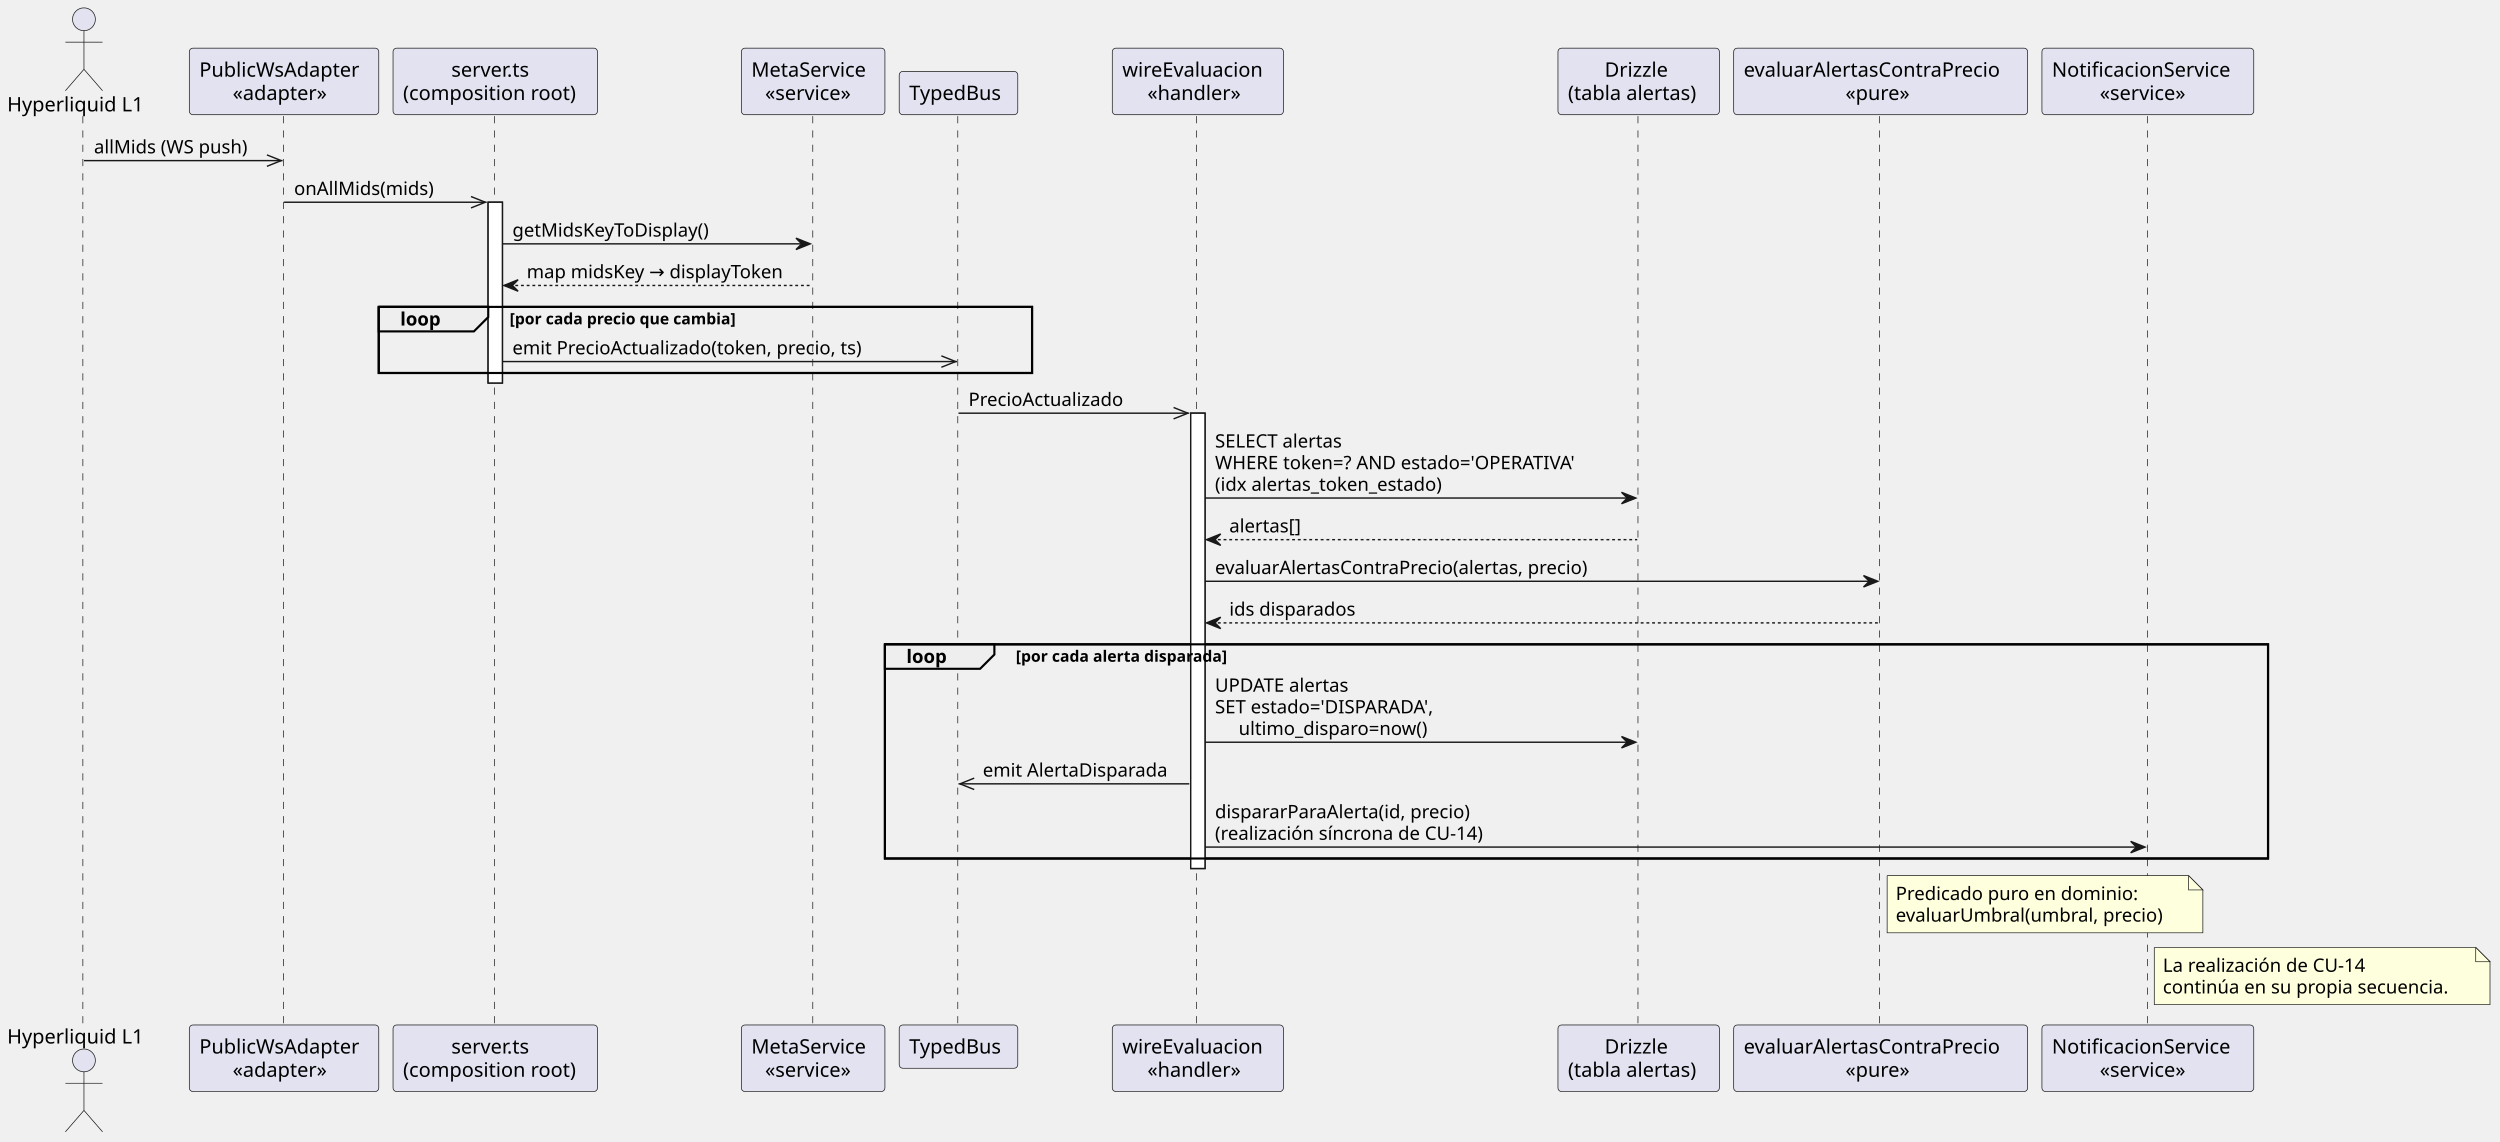
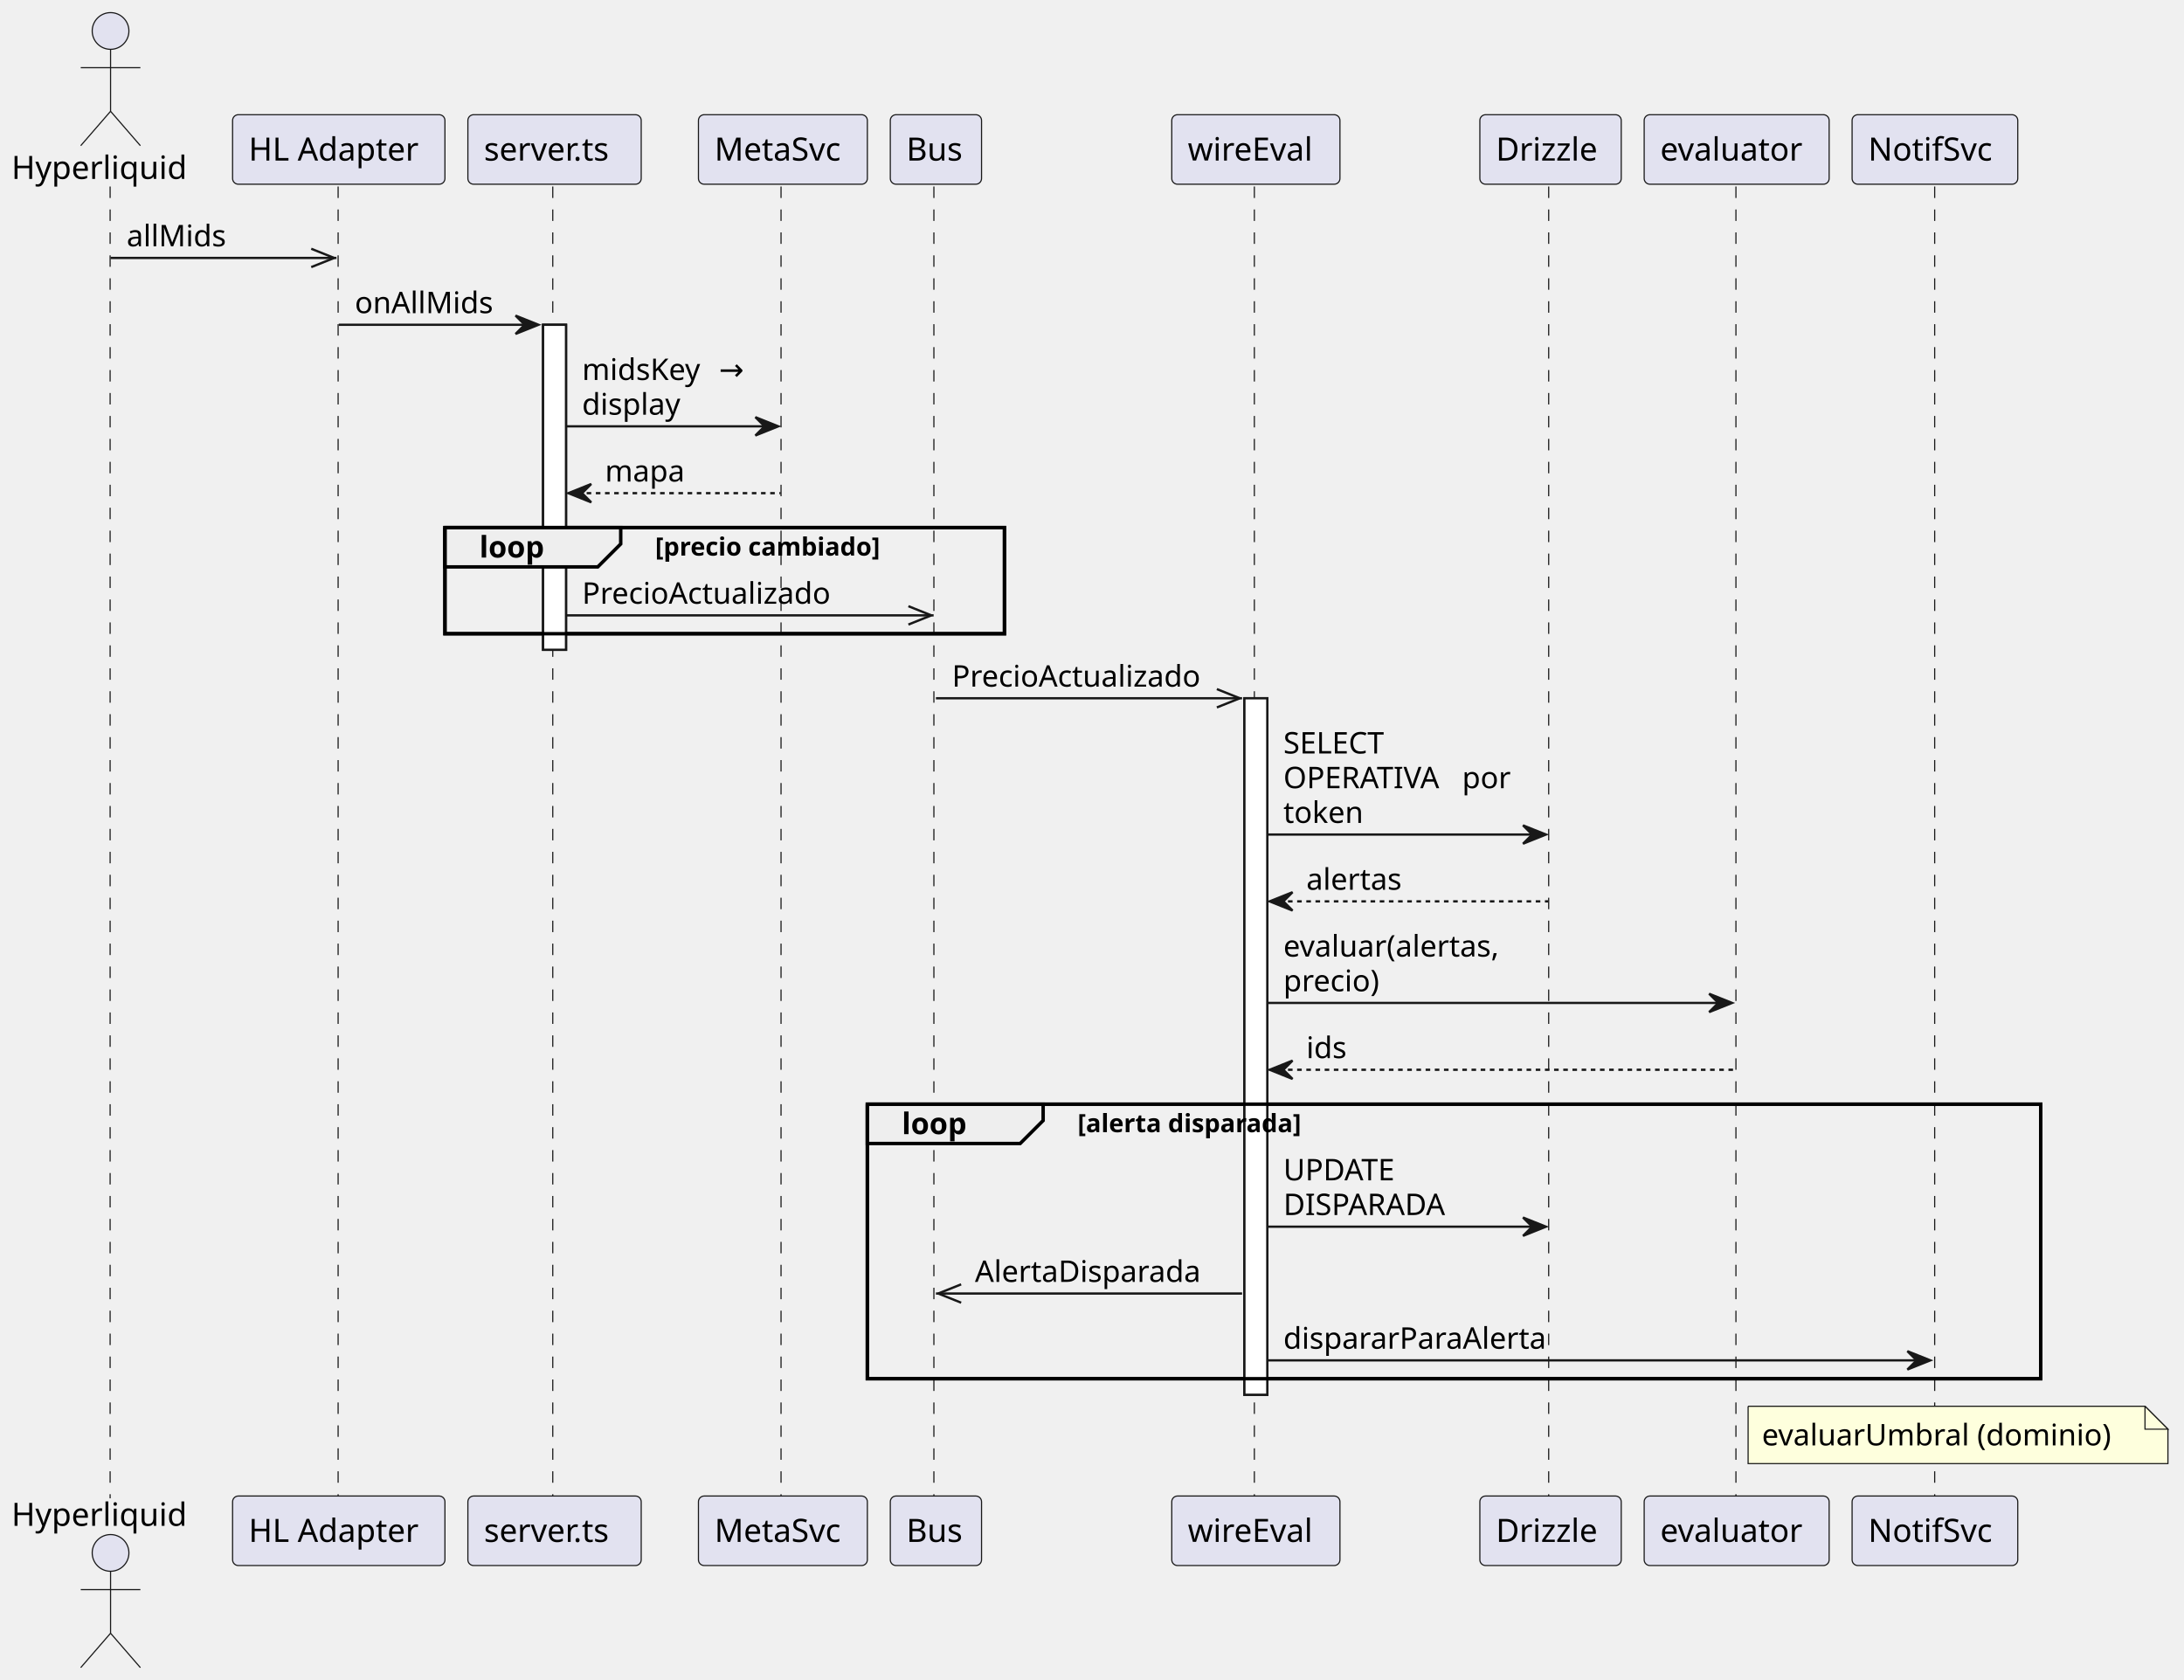
- <svg xmlns="http://www.w3.org/2000/svg" contentStyleType="text/css" data-diagram-type="SEQUENCE" height="799px" preserveAspectRatio="none" style="width:1750px;height:799px;background:#FFFFFF;" version="1.1" viewBox="0 0 1750 799" width="1750px" zoomAndPan="magnify">
+ <svg xmlns="http://www.w3.org/2000/svg" contentStyleType="text/css" data-diagram-type="SEQUENCE" height="549.75px" preserveAspectRatio="none" style="width:714px;height:549px;background:#FFFFFF;" version="1.1" viewBox="0 0 714 549" width="714px" zoomAndPan="magnify">
  <defs />
  <g>
    <g>
-       <rect fill="#FFFFFF" height="126.531" style="stroke:#181818;stroke-width:1;" width="10" x="341.685" y="141.562" />
-     </g>
-     <g>
-       <rect fill="#FFFFFF" height="318.727" style="stroke:#181818;stroke-width:1;" width="10" x="833.498" y="289.227" />
-     </g>
-     <rect fill="none" height="46.266" style="stroke:#000000;stroke-width:1.5;" width="457.306" x="265.133" y="214.828" />
-     <rect fill="none" height="149.93" style="stroke:#000000;stroke-width:1.5;" width="968.183" x="619.444" y="451.023" />
+       <rect fill="#FFFFFF" height="106.248" style="stroke:#181818;stroke-width:0.75;" width="7.5" x="177.543" y="106.172" />
+     </g>
+     <g>
+       <rect fill="#FFFFFF" height="227.695" style="stroke:#181818;stroke-width:0.75;" width="7.5" x="406.818" y="228.269" />
+     </g>
+     <rect fill="none" height="34.699" style="stroke:#000000;stroke-width:1.125;" width="182.928" x="145.462" y="172.471" />
+     <rect fill="none" height="89.748" style="stroke:#000000;stroke-width:1.125;" width="383.592" x="283.561" y="360.967" />
    <g class="participant-lifeline" data-entity-uid="part1" data-qualified-name="HL" id="part1-lifeline">
      <g>
-         <rect fill="#000000" fill-opacity="0" height="637.188" width="8" x="54.77" y="81.297" />
-         <line style="stroke:#181818;stroke-width:0.5;stroke-dasharray:5,5;" x1="58" x2="58" y1="81.297" y2="718.484" />
+         <rect fill="#000000" fill-opacity="0" height="428.842" width="6" x="33.144" y="60.973" />
+         <line style="stroke:#181818;stroke-width:0.375;stroke-dasharray:3.75,3.75;" x1="36" x2="36" y1="60.973" y2="489.815" />
      </g>
    </g>
    <g class="participant-lifeline" data-entity-uid="part2" data-qualified-name="HLC" id="part2-lifeline">
      <g>
-         <rect fill="#000000" fill-opacity="0" height="637.188" width="8" x="194.831" y="81.297" />
-         <line style="stroke:#181818;stroke-width:0.5;stroke-dasharray:5,5;" x1="198.529" x2="198.529" y1="81.297" y2="718.484" />
+         <rect fill="#000000" fill-opacity="0" height="428.842" width="6" x="107.75" y="60.973" />
+         <line style="stroke:#181818;stroke-width:0.375;stroke-dasharray:3.75,3.75;" x1="110.538" x2="110.538" y1="60.973" y2="489.815" />
      </g>
    </g>
    <g class="participant-lifeline" data-entity-uid="part3" data-qualified-name="ROOT" id="part3-lifeline">
      <g>
-         <rect fill="#000000" fill-opacity="0" height="637.188" width="8" x="342.685" y="81.297" />
-         <line style="stroke:#181818;stroke-width:0.5;stroke-dasharray:5,5;" x1="346.133" x2="346.133" y1="81.297" y2="718.484" />
+         <rect fill="#000000" fill-opacity="0" height="428.842" width="6" x="178.293" y="60.973" />
+         <line style="stroke:#181818;stroke-width:0.375;stroke-dasharray:3.75,3.75;" x1="180.712" x2="180.712" y1="60.973" y2="489.815" />
      </g>
    </g>
    <g class="participant-lifeline" data-entity-uid="part4" data-qualified-name="META" id="part4-lifeline">
      <g>
-         <rect fill="#000000" fill-opacity="0" height="637.188" width="8" x="565.193" y="81.297" />
-         <line style="stroke:#181818;stroke-width:0.5;stroke-dasharray:5,5;" x1="568.942" x2="568.942" y1="81.297" y2="718.484" />
+         <rect fill="#000000" fill-opacity="0" height="428.842" width="6" x="252.95" y="60.973" />
+         <line style="stroke:#181818;stroke-width:0.375;stroke-dasharray:3.75,3.75;" x1="255.338" x2="255.338" y1="60.973" y2="489.815" />
      </g>
    </g>
    <g class="participant-lifeline" data-entity-uid="part5" data-qualified-name="BUS" id="part5-lifeline">
      <g>
-         <rect fill="#000000" fill-opacity="0" height="637.188" width="8" x="666.941" y="81.297" />
-         <line style="stroke:#181818;stroke-width:0.5;stroke-dasharray:5,5;" x1="670.444" x2="670.444" y1="81.297" y2="718.484" />
+         <rect fill="#000000" fill-opacity="0" height="428.842" width="6" x="302.975" y="60.973" />
+         <line style="stroke:#181818;stroke-width:0.375;stroke-dasharray:3.75,3.75;" x1="305.311" x2="305.311" y1="60.973" y2="489.815" />
      </g>
    </g>
    <g class="participant-lifeline" data-entity-uid="part6" data-qualified-name="EV" id="part6-lifeline">
      <g>
-         <rect fill="#000000" fill-opacity="0" height="637.188" width="8" x="834.498" y="81.297" />
-         <line style="stroke:#181818;stroke-width:0.5;stroke-dasharray:5,5;" x1="837.605" x2="837.605" y1="81.297" y2="718.484" />
+         <rect fill="#000000" fill-opacity="0" height="428.842" width="6" x="407.568" y="60.973" />
+         <line style="stroke:#181818;stroke-width:0.375;stroke-dasharray:3.75,3.75;" x1="410.077" x2="410.077" y1="60.973" y2="489.815" />
      </g>
    </g>
    <g class="participant-lifeline" data-entity-uid="part7" data-qualified-name="DB" id="part7-lifeline">
      <g>
-         <rect fill="#000000" fill-opacity="0" height="637.188" width="8" x="1143.074" y="81.297" />
-         <line style="stroke:#181818;stroke-width:0.5;stroke-dasharray:5,5;" x1="1146.575" x2="1146.575" y1="81.297" y2="718.484" />
+         <rect fill="#000000" fill-opacity="0" height="428.842" width="6" x="503.909" y="60.973" />
+         <line style="stroke:#181818;stroke-width:0.375;stroke-dasharray:3.75,3.75;" x1="506.3" x2="506.3" y1="60.973" y2="489.815" />
      </g>
    </g>
    <g class="participant-lifeline" data-entity-uid="part8" data-qualified-name="PRED" id="part8-lifeline">
      <g>
-         <rect fill="#000000" fill-opacity="0" height="637.188" width="8" x="1312.461" y="81.297" />
-         <line style="stroke:#181818;stroke-width:0.5;stroke-dasharray:5,5;" x1="1315.573" x2="1315.573" y1="81.297" y2="718.484" />
+         <rect fill="#000000" fill-opacity="0" height="428.842" width="6" x="564.755" y="60.973" />
+         <line style="stroke:#181818;stroke-width:0.375;stroke-dasharray:3.75,3.75;" x1="567.519" x2="567.519" y1="60.973" y2="489.815" />
      </g>
    </g>
    <g class="participant-lifeline" data-entity-uid="part9" data-qualified-name="NS" id="part9-lifeline">
      <g>
-         <rect fill="#000000" fill-opacity="0" height="637.188" width="8" x="1499.488" y="81.297" />
-         <line style="stroke:#181818;stroke-width:0.5;stroke-dasharray:5,5;" x1="1503.349" x2="1503.349" y1="81.297" y2="718.484" />
+         <rect fill="#000000" fill-opacity="0" height="428.842" width="6" x="629.572" y="60.973" />
+         <line style="stroke:#181818;stroke-width:0.375;stroke-dasharray:3.75,3.75;" x1="632.492" x2="632.492" y1="60.973" y2="489.815" />
      </g>
    </g>
    <g class="participant participant-head" data-entity-uid="part1" data-qualified-name="HL" id="part1-head">
-       <text fill="#000000" font-family="sans-serif" font-size="14" lengthAdjust="spacing" textLength="101.541" x="5" y="77.995">Hyperliquid L1</text>
-       <ellipse cx="58.77" cy="13.5" fill="#E2E2F0" rx="8" ry="8" style="stroke:#181818;stroke-width:0.5;" />
-       <path d="M58.77,21.5 L58.77,48.5 M45.77,29.5 L71.77,29.5 M58.77,48.5 L45.77,63.5 M58.77,48.5 L71.77,63.5" fill="none" style="stroke:#181818;stroke-width:0.5;" />
+       <text fill="#000000" font-family="sans-serif" font-size="10.5" lengthAdjust="spacing" textLength="60.288" x="3.75" y="58.496">Hyperliquid</text>
+       <ellipse cx="36.144" cy="10.125" fill="#E2E2F0" rx="6" ry="6" style="stroke:#181818;stroke-width:0.375;" />
+       <path d="M36.144,16.125 L36.144,36.375 M26.394,22.125 L45.894,22.125 M36.144,36.375 L26.394,47.625 M36.144,36.375 L45.894,47.625" fill="none" style="stroke:#181818;stroke-width:0.375;" />
    </g>
    <g class="participant participant-tail" data-entity-uid="part1" data-qualified-name="HL" id="part1-tail">
-       <text fill="#000000" font-family="sans-serif" font-size="14" lengthAdjust="spacing" textLength="101.541" x="5" y="730.48">Hyperliquid L1</text>
-       <ellipse cx="58.77" cy="742.281" fill="#E2E2F0" rx="8" ry="8" style="stroke:#181818;stroke-width:0.5;" />
-       <path d="M58.77,750.281 L58.77,777.281 M45.77,758.281 L71.77,758.281 M58.77,777.281 L45.77,792.281 M58.77,777.281 L71.77,792.281" fill="none" style="stroke:#181818;stroke-width:0.5;" />
+       <text fill="#000000" font-family="sans-serif" font-size="10.5" lengthAdjust="spacing" textLength="60.288" x="3.75" y="498.811">Hyperliquid</text>
+       <ellipse cx="36.144" cy="507.662" fill="#E2E2F0" rx="6" ry="6" style="stroke:#181818;stroke-width:0.375;" />
+       <path d="M36.144,513.662 L36.144,533.912 M26.394,519.662 L45.894,519.662 M36.144,533.912 L26.394,545.162 M36.144,533.912 L45.894,545.162" fill="none" style="stroke:#181818;stroke-width:0.375;" />
    </g>
    <g class="participant participant-head" data-entity-uid="part2" data-qualified-name="HLC" id="part2-head">
-       <rect fill="#E2E2F0" height="46.594" rx="2.5" ry="2.5" style="stroke:#181818;stroke-width:0.5;" width="132.603" x="132.529" y="33.703" />
-       <text fill="#000000" font-family="sans-serif" font-size="14" lengthAdjust="spacing" textLength="118.603" x="139.529" y="53.698">PublicWsAdapter</text>
-       <text fill="#000000" font-family="sans-serif" font-size="14" lengthAdjust="spacing" textLength="71.921" x="162.871" y="69.995">«adapter»</text>
+       <rect fill="#E2E2F0" height="22.723" rx="1.875" ry="1.875" style="stroke:#181818;stroke-width:0.375;" width="69.424" x="76.038" y="37.5" />
+       <text fill="#000000" font-family="sans-serif" font-size="10.5" lengthAdjust="spacing" textLength="58.924" x="81.288" y="52.496">HL Adapter</text>
    </g>
    <g class="participant participant-tail" data-entity-uid="part2" data-qualified-name="HLC" id="part2-tail">
-       <rect fill="#E2E2F0" height="46.594" rx="2.5" ry="2.5" style="stroke:#181818;stroke-width:0.5;" width="132.603" x="132.529" y="717.484" />
-       <text fill="#000000" font-family="sans-serif" font-size="14" lengthAdjust="spacing" textLength="118.603" x="139.529" y="737.48">PublicWsAdapter</text>
-       <text fill="#000000" font-family="sans-serif" font-size="14" lengthAdjust="spacing" textLength="71.921" x="162.871" y="753.776">«adapter»</text>
+       <rect fill="#E2E2F0" height="22.723" rx="1.875" ry="1.875" style="stroke:#181818;stroke-width:0.375;" width="69.424" x="76.038" y="489.065" />
+       <text fill="#000000" font-family="sans-serif" font-size="10.5" lengthAdjust="spacing" textLength="58.924" x="81.288" y="504.061">HL Adapter</text>
    </g>
    <g class="participant participant-head" data-entity-uid="part3" data-qualified-name="ROOT" id="part3-head">
-       <rect fill="#E2E2F0" height="46.594" rx="2.5" ry="2.5" style="stroke:#181818;stroke-width:0.5;" width="143.103" x="275.133" y="33.703" />
-       <text fill="#000000" font-family="sans-serif" font-size="14" lengthAdjust="spacing" textLength="61.551" x="315.909" y="53.698">server.ts</text>
-       <text fill="#000000" font-family="sans-serif" font-size="14" lengthAdjust="spacing" textLength="129.103" x="282.133" y="69.995">(composition root)</text>
+       <rect fill="#E2E2F0" height="22.723" rx="1.875" ry="1.875" style="stroke:#181818;stroke-width:0.375;" width="56.663" x="152.962" y="37.5" />
+       <text fill="#000000" font-family="sans-serif" font-size="10.5" lengthAdjust="spacing" textLength="46.163" x="158.212" y="52.496">server.ts</text>
    </g>
    <g class="participant participant-tail" data-entity-uid="part3" data-qualified-name="ROOT" id="part3-tail">
-       <rect fill="#E2E2F0" height="46.594" rx="2.5" ry="2.5" style="stroke:#181818;stroke-width:0.5;" width="143.103" x="275.133" y="717.484" />
-       <text fill="#000000" font-family="sans-serif" font-size="14" lengthAdjust="spacing" textLength="61.551" x="315.909" y="737.48">server.ts</text>
-       <text fill="#000000" font-family="sans-serif" font-size="14" lengthAdjust="spacing" textLength="129.103" x="282.133" y="753.776">(composition root)</text>
+       <rect fill="#E2E2F0" height="22.723" rx="1.875" ry="1.875" style="stroke:#181818;stroke-width:0.375;" width="56.663" x="152.962" y="489.065" />
+       <text fill="#000000" font-family="sans-serif" font-size="10.5" lengthAdjust="spacing" textLength="46.163" x="158.212" y="504.061">server.ts</text>
    </g>
    <g class="participant participant-head" data-entity-uid="part4" data-qualified-name="META" id="part4-head">
-       <rect fill="#E2E2F0" height="46.594" rx="2.5" ry="2.5" style="stroke:#181818;stroke-width:0.5;" width="100.502" x="518.942" y="33.703" />
-       <text fill="#000000" font-family="sans-serif" font-size="14" lengthAdjust="spacing" textLength="86.502" x="525.942" y="53.698">MetaService</text>
-       <text fill="#000000" font-family="sans-serif" font-size="14" lengthAdjust="spacing" textLength="67.279" x="535.553" y="69.995">«service»</text>
+       <rect fill="#E2E2F0" height="22.723" rx="1.875" ry="1.875" style="stroke:#181818;stroke-width:0.375;" width="55.222" x="228.338" y="37.5" />
+       <text fill="#000000" font-family="sans-serif" font-size="10.5" lengthAdjust="spacing" textLength="44.722" x="233.588" y="52.496">MetaSvc</text>
    </g>
    <g class="participant participant-tail" data-entity-uid="part4" data-qualified-name="META" id="part4-tail">
-       <rect fill="#E2E2F0" height="46.594" rx="2.5" ry="2.5" style="stroke:#181818;stroke-width:0.5;" width="100.502" x="518.942" y="717.484" />
-       <text fill="#000000" font-family="sans-serif" font-size="14" lengthAdjust="spacing" textLength="86.502" x="525.942" y="737.48">MetaService</text>
-       <text fill="#000000" font-family="sans-serif" font-size="14" lengthAdjust="spacing" textLength="67.279" x="535.553" y="753.776">«service»</text>
+       <rect fill="#E2E2F0" height="22.723" rx="1.875" ry="1.875" style="stroke:#181818;stroke-width:0.375;" width="55.222" x="228.338" y="489.065" />
+       <text fill="#000000" font-family="sans-serif" font-size="10.5" lengthAdjust="spacing" textLength="44.722" x="233.588" y="504.061">MetaSvc</text>
    </g>
    <g class="participant participant-head" data-entity-uid="part5" data-qualified-name="BUS" id="part5-head">
-       <rect fill="#E2E2F0" height="30.297" rx="2.5" ry="2.5" style="stroke:#181818;stroke-width:0.5;" width="82.995" x="629.444" y="50" />
-       <text fill="#000000" font-family="sans-serif" font-size="14" lengthAdjust="spacing" textLength="68.995" x="636.444" y="69.995">TypedBus</text>
+       <rect fill="#E2E2F0" height="22.723" rx="1.875" ry="1.875" style="stroke:#181818;stroke-width:0.375;" width="29.829" x="291.061" y="37.5" />
+       <text fill="#000000" font-family="sans-serif" font-size="10.5" lengthAdjust="spacing" textLength="19.329" x="296.311" y="52.496">Bus</text>
    </g>
    <g class="participant participant-tail" data-entity-uid="part5" data-qualified-name="BUS" id="part5-tail">
-       <rect fill="#E2E2F0" height="30.297" rx="2.5" ry="2.5" style="stroke:#181818;stroke-width:0.5;" width="82.995" x="629.444" y="717.484" />
-       <text fill="#000000" font-family="sans-serif" font-size="14" lengthAdjust="spacing" textLength="68.995" x="636.444" y="737.48">TypedBus</text>
+       <rect fill="#E2E2F0" height="22.723" rx="1.875" ry="1.875" style="stroke:#181818;stroke-width:0.375;" width="29.829" x="291.061" y="489.065" />
+       <text fill="#000000" font-family="sans-serif" font-size="10.5" lengthAdjust="spacing" textLength="19.329" x="296.311" y="504.061">Bus</text>
    </g>
    <g class="participant participant-head" data-entity-uid="part6" data-qualified-name="EV" id="part6-head">
-       <rect fill="#E2E2F0" height="46.594" rx="2.5" ry="2.5" style="stroke:#181818;stroke-width:0.5;" width="119.786" x="778.605" y="33.703" />
-       <text fill="#000000" font-family="sans-serif" font-size="14" lengthAdjust="spacing" textLength="105.786" x="785.605" y="53.698">wireEvaluacion</text>
-       <text fill="#000000" font-family="sans-serif" font-size="14" lengthAdjust="spacing" textLength="70.602" x="803.197" y="69.995">«handler»</text>
+       <rect fill="#E2E2F0" height="22.723" rx="1.875" ry="1.875" style="stroke:#181818;stroke-width:0.375;" width="54.981" x="383.077" y="37.5" />
+       <text fill="#000000" font-family="sans-serif" font-size="10.5" lengthAdjust="spacing" textLength="44.481" x="388.327" y="52.496">wireEval</text>
    </g>
    <g class="participant participant-tail" data-entity-uid="part6" data-qualified-name="EV" id="part6-tail">
-       <rect fill="#E2E2F0" height="46.594" rx="2.5" ry="2.5" style="stroke:#181818;stroke-width:0.5;" width="119.786" x="778.605" y="717.484" />
-       <text fill="#000000" font-family="sans-serif" font-size="14" lengthAdjust="spacing" textLength="105.786" x="785.605" y="737.48">wireEvaluacion</text>
-       <text fill="#000000" font-family="sans-serif" font-size="14" lengthAdjust="spacing" textLength="70.602" x="803.197" y="753.776">«handler»</text>
+       <rect fill="#E2E2F0" height="22.723" rx="1.875" ry="1.875" style="stroke:#181818;stroke-width:0.375;" width="54.981" x="383.077" y="489.065" />
+       <text fill="#000000" font-family="sans-serif" font-size="10.5" lengthAdjust="spacing" textLength="44.481" x="388.327" y="504.061">wireEval</text>
    </g>
    <g class="participant participant-head" data-entity-uid="part7" data-qualified-name="DB" id="part7-head">
-       <rect fill="#E2E2F0" height="46.594" rx="2.5" ry="2.5" style="stroke:#181818;stroke-width:0.5;" width="112.998" x="1090.575" y="33.703" />
-       <text fill="#000000" font-family="sans-serif" font-size="14" lengthAdjust="spacing" textLength="47.626" x="1123.261" y="53.698">Drizzle</text>
-       <text fill="#000000" font-family="sans-serif" font-size="14" lengthAdjust="spacing" textLength="98.998" x="1097.575" y="69.995">(tabla alertas)</text>
+       <rect fill="#E2E2F0" height="22.723" rx="1.875" ry="1.875" style="stroke:#181818;stroke-width:0.375;" width="46.219" x="483.8" y="37.5" />
+       <text fill="#000000" font-family="sans-serif" font-size="10.5" lengthAdjust="spacing" textLength="35.719" x="489.05" y="52.496">Drizzle</text>
    </g>
    <g class="participant participant-tail" data-entity-uid="part7" data-qualified-name="DB" id="part7-tail">
-       <rect fill="#E2E2F0" height="46.594" rx="2.5" ry="2.5" style="stroke:#181818;stroke-width:0.5;" width="112.998" x="1090.575" y="717.484" />
-       <text fill="#000000" font-family="sans-serif" font-size="14" lengthAdjust="spacing" textLength="47.626" x="1123.261" y="737.48">Drizzle</text>
-       <text fill="#000000" font-family="sans-serif" font-size="14" lengthAdjust="spacing" textLength="98.998" x="1097.575" y="753.776">(tabla alertas)</text>
+       <rect fill="#E2E2F0" height="22.723" rx="1.875" ry="1.875" style="stroke:#181818;stroke-width:0.375;" width="46.219" x="483.8" y="489.065" />
+       <text fill="#000000" font-family="sans-serif" font-size="10.5" lengthAdjust="spacing" textLength="35.719" x="489.05" y="504.061">Drizzle</text>
    </g>
    <g class="participant participant-head" data-entity-uid="part8" data-qualified-name="PRED" id="part8-head">
-       <rect fill="#E2E2F0" height="46.594" rx="2.5" ry="2.5" style="stroke:#181818;stroke-width:0.5;" width="205.775" x="1213.573" y="33.703" />
-       <text fill="#000000" font-family="sans-serif" font-size="14" lengthAdjust="spacing" textLength="191.775" x="1220.573" y="53.698">evaluarAlertasContraPrecio</text>
-       <text fill="#000000" font-family="sans-serif" font-size="14" lengthAdjust="spacing" textLength="49.26" x="1291.831" y="69.995">«pure»</text>
+       <rect fill="#E2E2F0" height="22.723" rx="1.875" ry="1.875" style="stroke:#181818;stroke-width:0.375;" width="60.472" x="537.519" y="37.5" />
+       <text fill="#000000" font-family="sans-serif" font-size="10.5" lengthAdjust="spacing" textLength="49.972" x="542.769" y="52.496">evaluator</text>
    </g>
    <g class="participant participant-tail" data-entity-uid="part8" data-qualified-name="PRED" id="part8-tail">
-       <rect fill="#E2E2F0" height="46.594" rx="2.5" ry="2.5" style="stroke:#181818;stroke-width:0.5;" width="205.775" x="1213.573" y="717.484" />
-       <text fill="#000000" font-family="sans-serif" font-size="14" lengthAdjust="spacing" textLength="191.775" x="1220.573" y="737.48">evaluarAlertasContraPrecio</text>
-       <text fill="#000000" font-family="sans-serif" font-size="14" lengthAdjust="spacing" textLength="49.26" x="1291.831" y="753.776">«pure»</text>
+       <rect fill="#E2E2F0" height="22.723" rx="1.875" ry="1.875" style="stroke:#181818;stroke-width:0.375;" width="60.472" x="537.519" y="489.065" />
+       <text fill="#000000" font-family="sans-serif" font-size="10.5" lengthAdjust="spacing" textLength="49.972" x="542.769" y="504.061">evaluator</text>
    </g>
    <g class="participant participant-head" data-entity-uid="part9" data-qualified-name="NS" id="part9-head">
-       <rect fill="#E2E2F0" height="46.594" rx="2.5" ry="2.5" style="stroke:#181818;stroke-width:0.5;" width="148.278" x="1429.349" y="33.703" />
-       <text fill="#000000" font-family="sans-serif" font-size="14" lengthAdjust="spacing" textLength="134.278" x="1436.349" y="53.698">NotificacionService</text>
-       <text fill="#000000" font-family="sans-serif" font-size="14" lengthAdjust="spacing" textLength="67.279" x="1469.848" y="69.995">«service»</text>
+       <rect fill="#E2E2F0" height="22.723" rx="1.875" ry="1.875" style="stroke:#181818;stroke-width:0.375;" width="54.161" x="605.492" y="37.5" />
+       <text fill="#000000" font-family="sans-serif" font-size="10.5" lengthAdjust="spacing" textLength="43.661" x="610.742" y="52.496">NotifSvc</text>
    </g>
    <g class="participant participant-tail" data-entity-uid="part9" data-qualified-name="NS" id="part9-tail">
-       <rect fill="#E2E2F0" height="46.594" rx="2.5" ry="2.5" style="stroke:#181818;stroke-width:0.5;" width="148.278" x="1429.349" y="717.484" />
-       <text fill="#000000" font-family="sans-serif" font-size="14" lengthAdjust="spacing" textLength="134.278" x="1436.349" y="737.48">NotificacionService</text>
-       <text fill="#000000" font-family="sans-serif" font-size="14" lengthAdjust="spacing" textLength="67.279" x="1469.848" y="753.776">«service»</text>
-     </g>
-     <g>
-       <rect fill="#FFFFFF" height="126.531" style="stroke:#181818;stroke-width:1;" width="10" x="341.685" y="141.562" />
-     </g>
-     <g>
-       <rect fill="#FFFFFF" height="318.727" style="stroke:#181818;stroke-width:1;" width="10" x="833.498" y="289.227" />
+       <rect fill="#E2E2F0" height="22.723" rx="1.875" ry="1.875" style="stroke:#181818;stroke-width:0.375;" width="54.161" x="605.492" y="489.065" />
+       <text fill="#000000" font-family="sans-serif" font-size="10.5" lengthAdjust="spacing" textLength="43.661" x="610.742" y="504.061">NotifSvc</text>
+     </g>
+     <g>
+       <rect fill="#FFFFFF" height="106.248" style="stroke:#181818;stroke-width:0.75;" width="7.5" x="177.543" y="106.172" />
+     </g>
+     <g>
+       <rect fill="#FFFFFF" height="227.695" style="stroke:#181818;stroke-width:0.75;" width="7.5" x="406.818" y="228.269" />
    </g>
    <g class="message" data-entity-1="part1" data-entity-2="part2" id="msg1">
-       <line style="stroke:#181818;stroke-width:1;" x1="196.831" x2="186.831" y1="112.43" y2="108.43" />
-       <line style="stroke:#181818;stroke-width:1;" x1="196.831" x2="186.831" y1="112.43" y2="116.43" />
-       <line style="stroke:#181818;stroke-width:1;" x1="58.77" x2="197.831" y1="112.43" y2="112.43" />
-       <text fill="#000000" font-family="sans-serif" font-size="13" lengthAdjust="spacing" textLength="116.061" x="65.77" y="107.364">allMids (WS push)</text>
+       <line style="stroke:#181818;stroke-width:0.75;" x1="109.25" x2="101.75" y1="84.322" y2="81.322" />
+       <line style="stroke:#181818;stroke-width:0.75;" x1="109.25" x2="101.75" y1="84.322" y2="87.322" />
+       <line style="stroke:#181818;stroke-width:0.75;" x1="36.144" x2="110" y1="84.322" y2="84.322" />
+       <text fill="#000000" font-family="sans-serif" font-size="9.75" lengthAdjust="spacing" textLength="33.782" x="41.394" y="80.523">allMids</text>
    </g>
    <g class="message" data-entity-1="part2" data-entity-2="part3" id="msg2">
-       <line style="stroke:#181818;stroke-width:1;" x1="339.685" x2="329.685" y1="141.562" y2="137.562" />
-       <line style="stroke:#181818;stroke-width:1;" x1="339.685" x2="329.685" y1="141.562" y2="145.562" />
-       <line style="stroke:#181818;stroke-width:1;" x1="198.831" x2="340.685" y1="141.562" y2="141.562" />
-       <text fill="#000000" font-family="sans-serif" font-size="13" lengthAdjust="spacing" textLength="103.606" x="205.831" y="136.497">onAllMids(mids)</text>
+       <polygon fill="#181818" points="168.543,103.172,176.043,106.172,168.543,109.172,171.543,106.172" style="stroke:#181818;stroke-width:0.75;" />
+       <line style="stroke:#181818;stroke-width:0.75;" x1="110.75" x2="173.043" y1="106.172" y2="106.172" />
+       <text fill="#000000" font-family="sans-serif" font-size="9.75" lengthAdjust="spacing" textLength="46.622" x="116" y="102.372">onAllMids</text>
    </g>
    <g class="message" data-entity-1="part3" data-entity-2="part4" id="msg3">
-       <polygon fill="#181818" points="557.193,166.695,567.193,170.695,557.193,174.695,561.193,170.695" style="stroke:#181818;stroke-width:1;" />
-       <line style="stroke:#181818;stroke-width:1;" x1="351.685" x2="563.193" y1="170.695" y2="170.695" />
-       <text fill="#000000" font-family="sans-serif" font-size="13" lengthAdjust="spacing" textLength="149.373" x="358.685" y="165.629">getMidsKeyToDisplay()</text>
+       <polygon fill="#181818" points="246.95,136.371,254.45,139.371,246.95,142.371,249.95,139.371" style="stroke:#181818;stroke-width:0.75;" />
+       <line style="stroke:#181818;stroke-width:0.75;" x1="185.043" x2="251.45" y1="139.371" y2="139.371" />
+       <text fill="#000000" font-family="sans-serif" font-size="9.75" lengthAdjust="spacing" textLength="41.638" x="190.293" y="124.222">midsKey</text>
+       <text fill="#000000" font-family="sans-serif" font-size="9.75" lengthAdjust="spacing" textLength="3.099" x="231.931" y="124.222"> </text>
+       <text fill="#000000" font-family="sans-serif" font-size="9.75" lengthAdjust="spacing" textLength="8.169" x="235.03" y="124.222">→</text>
+       <text fill="#000000" font-family="sans-serif" font-size="9.75" lengthAdjust="spacing" textLength="34.62" x="190.293" y="135.572">display</text>
    </g>
    <g class="message" data-entity-1="part4" data-entity-2="part3" id="msg4">
-       <polygon fill="#181818" points="362.685,195.828,352.685,199.828,362.685,203.828,358.685,199.828" style="stroke:#181818;stroke-width:1;" />
-       <line style="stroke:#181818;stroke-width:1;stroke-dasharray:2,2;" x1="356.685" x2="568.193" y1="199.828" y2="199.828" />
-       <text fill="#000000" font-family="sans-serif" font-size="13" lengthAdjust="spacing" textLength="193.508" x="368.685" y="194.762">map midsKey → displayToken</text>
-     </g>
-     <path d="M265.133,214.828 L341.757,214.828 L341.757,221.961 L331.757,231.961 L265.133,231.961 L265.133,214.828" fill="#EEEEEE" style="stroke:#000000;stroke-width:1.5;" />
-     <rect fill="none" height="46.266" style="stroke:#000000;stroke-width:1.5;" width="457.306" x="265.133" y="214.828" />
-     <text fill="#000000" font-family="sans-serif" font-size="13" font-weight="bold" lengthAdjust="spacing" textLength="31.624" x="280.133" y="227.895">loop</text>
-     <text fill="#000000" font-family="sans-serif" font-size="11" font-weight="bold" lengthAdjust="spacing" textLength="181.715" x="356.757" y="227.039">[por cada precio que cambia]</text>
+       <polygon fill="#181818" points="193.293,158.221,185.793,161.221,193.293,164.221,190.293,161.221" style="stroke:#181818;stroke-width:0.75;" />
+       <line style="stroke:#181818;stroke-width:0.75;stroke-dasharray:1.5,1.5;" x1="188.793" x2="255.2" y1="161.221" y2="161.221" />
+       <text fill="#000000" font-family="sans-serif" font-size="9.75" lengthAdjust="spacing" textLength="27.636" x="197.793" y="157.421">mapa</text>
+     </g>
+     <path d="M145.462,172.471 L202.93,172.471 L202.93,177.82 L195.43,185.32 L145.462,185.32 L145.462,172.471" fill="#EEEEEE" style="stroke:#000000;stroke-width:1.125;" />
+     <rect fill="none" height="34.699" style="stroke:#000000;stroke-width:1.125;" width="182.928" x="145.462" y="172.471" />
+     <text fill="#000000" font-family="sans-serif" font-size="9.75" font-weight="bold" lengthAdjust="spacing" textLength="23.718" x="156.712" y="182.271">loop</text>
+     <text fill="#000000" font-family="sans-serif" font-size="8.25" font-weight="bold" lengthAdjust="spacing" textLength="84.297" x="214.18" y="181.629">[precio cambiado]</text>
    <g class="message" data-entity-1="part3" data-entity-2="part5" id="msg5">
-       <line style="stroke:#181818;stroke-width:1;" x1="668.941" x2="658.941" y1="253.094" y2="249.094" />
-       <line style="stroke:#181818;stroke-width:1;" x1="668.941" x2="658.941" y1="253.094" y2="257.094" />
-       <line style="stroke:#181818;stroke-width:1;" x1="351.685" x2="669.941" y1="253.094" y2="253.094" />
-       <text fill="#000000" font-family="sans-serif" font-size="13" lengthAdjust="spacing" textLength="264.627" x="358.685" y="248.028">emit PrecioActualizado(token, precio, ts)</text>
+       <line style="stroke:#181818;stroke-width:0.75;" x1="304.475" x2="296.975" y1="201.17" y2="198.17" />
+       <line style="stroke:#181818;stroke-width:0.75;" x1="304.475" x2="296.975" y1="201.17" y2="204.17" />
+       <line style="stroke:#181818;stroke-width:0.75;" x1="185.043" x2="305.225" y1="201.17" y2="201.17" />
+       <text fill="#000000" font-family="sans-serif" font-size="9.75" lengthAdjust="spacing" textLength="86.593" x="190.293" y="197.37">PrecioActualizado</text>
    </g>
    <g class="message" data-entity-1="part5" data-entity-2="part6" id="msg6">
-       <line style="stroke:#181818;stroke-width:1;" x1="831.498" x2="821.498" y1="289.227" y2="285.227" />
-       <line style="stroke:#181818;stroke-width:1;" x1="831.498" x2="821.498" y1="289.227" y2="293.227" />
-       <line style="stroke:#181818;stroke-width:1;" x1="670.941" x2="832.498" y1="289.227" y2="289.227" />
-       <text fill="#000000" font-family="sans-serif" font-size="13" lengthAdjust="spacing" textLength="115.457" x="677.941" y="284.161">PrecioActualizado</text>
+       <line style="stroke:#181818;stroke-width:0.75;" x1="405.318" x2="397.818" y1="228.269" y2="225.269" />
+       <line style="stroke:#181818;stroke-width:0.75;" x1="405.318" x2="397.818" y1="228.269" y2="231.269" />
+       <line style="stroke:#181818;stroke-width:0.75;" x1="305.975" x2="406.068" y1="228.269" y2="228.269" />
+       <text fill="#000000" font-family="sans-serif" font-size="9.75" lengthAdjust="spacing" textLength="86.593" x="311.225" y="224.47">PrecioActualizado</text>
    </g>
    <g class="message" data-entity-1="part6" data-entity-2="part7" id="msg7">
-       <polygon fill="#181818" points="1135.074,344.625,1145.074,348.625,1135.074,352.625,1139.074,348.625" style="stroke:#181818;stroke-width:1;" />
-       <line style="stroke:#181818;stroke-width:1;" x1="843.498" x2="1141.074" y1="348.625" y2="348.625" />
-       <text fill="#000000" font-family="sans-serif" font-size="13" lengthAdjust="spacing" textLength="97.83" x="850.498" y="313.293">SELECT alertas</text>
-       <text fill="#000000" font-family="sans-serif" font-size="13" lengthAdjust="spacing" textLength="279.576" x="850.498" y="328.426">WHERE token=? AND estado='OPERATIVA'</text>
-       <text fill="#000000" font-family="sans-serif" font-size="13" lengthAdjust="spacing" textLength="172.447" x="850.498" y="343.559">(idx alertas_token_estado)</text>
+       <polygon fill="#181818" points="497.909,269.818,505.409,272.818,497.909,275.818,500.909,272.818" style="stroke:#181818;stroke-width:0.75;" />
+       <line style="stroke:#181818;stroke-width:0.75;" x1="414.318" x2="502.409" y1="272.818" y2="272.818" />
+       <text fill="#000000" font-family="sans-serif" font-size="9.75" lengthAdjust="spacing" textLength="36.705" x="419.568" y="246.32">SELECT</text>
+       <text fill="#000000" font-family="sans-serif" font-size="9.75" lengthAdjust="spacing" textLength="55.329" x="419.568" y="257.669">OPERATIVA</text>
+       <text fill="#000000" font-family="sans-serif" font-size="9.75" lengthAdjust="spacing" textLength="3.099" x="474.898" y="257.669"> </text>
+       <text fill="#000000" font-family="sans-serif" font-size="9.75" lengthAdjust="spacing" textLength="16.163" x="477.997" y="257.669">por</text>
+       <text fill="#000000" font-family="sans-serif" font-size="9.75" lengthAdjust="spacing" textLength="27.612" x="419.568" y="269.019">token</text>
    </g>
    <g class="message" data-entity-1="part7" data-entity-2="part6" id="msg8">
-       <polygon fill="#181818" points="854.498,373.758,844.498,377.758,854.498,381.758,850.498,377.758" style="stroke:#181818;stroke-width:1;" />
-       <line style="stroke:#181818;stroke-width:1;stroke-dasharray:2,2;" x1="848.498" x2="1146.074" y1="377.758" y2="377.758" />
-       <text fill="#000000" font-family="sans-serif" font-size="13" lengthAdjust="spacing" textLength="54.901" x="860.498" y="372.692">alertas[]</text>
+       <polygon fill="#181818" points="422.568,291.668,415.068,294.668,422.568,297.668,419.568,294.668" style="stroke:#181818;stroke-width:0.75;" />
+       <line style="stroke:#181818;stroke-width:0.75;stroke-dasharray:1.5,1.5;" x1="418.068" x2="506.159" y1="294.668" y2="294.668" />
+       <text fill="#000000" font-family="sans-serif" font-size="9.75" lengthAdjust="spacing" textLength="33.568" x="427.068" y="290.868">alertas</text>
    </g>
    <g class="message" data-entity-1="part6" data-entity-2="part8" id="msg9">
-       <polygon fill="#181818" points="1304.461,402.891,1314.461,406.891,1304.461,410.891,1308.461,406.891" style="stroke:#181818;stroke-width:1;" />
-       <line style="stroke:#181818;stroke-width:1;" x1="843.498" x2="1310.461" y1="406.891" y2="406.891" />
-       <text fill="#000000" font-family="sans-serif" font-size="13" lengthAdjust="spacing" textLength="281.55" x="850.498" y="401.825">evaluarAlertasContraPrecio(alertas, precio)</text>
+       <polygon fill="#181818" points="558.755,324.867,566.255,327.867,558.755,330.867,561.755,327.867" style="stroke:#181818;stroke-width:0.75;" />
+       <line style="stroke:#181818;stroke-width:0.75;" x1="414.318" x2="563.255" y1="327.867" y2="327.867" />
+       <text fill="#000000" font-family="sans-serif" font-size="9.75" lengthAdjust="spacing" textLength="77.086" x="419.568" y="312.718">evaluar(alertas,</text>
+       <text fill="#000000" font-family="sans-serif" font-size="9.75" lengthAdjust="spacing" textLength="34.035" x="419.568" y="324.068">precio)</text>
    </g>
    <g class="message" data-entity-1="part8" data-entity-2="part6" id="msg10">
-       <polygon fill="#181818" points="854.498,432.023,844.498,436.023,854.498,440.023,850.498,436.023" style="stroke:#181818;stroke-width:1;" />
-       <line style="stroke:#181818;stroke-width:1;stroke-dasharray:2,2;" x1="848.498" x2="1315.461" y1="436.023" y2="436.023" />
-       <text fill="#000000" font-family="sans-serif" font-size="13" lengthAdjust="spacing" textLength="93.914" x="860.498" y="430.957">ids disparados</text>
-     </g>
-     <path d="M619.444,451.023 L696.068,451.023 L696.068,458.156 L686.068,468.156 L619.444,468.156 L619.444,451.023" fill="#EEEEEE" style="stroke:#000000;stroke-width:1.5;" />
-     <rect fill="none" height="149.93" style="stroke:#000000;stroke-width:1.5;" width="968.183" x="619.444" y="451.023" />
-     <text fill="#000000" font-family="sans-serif" font-size="13" font-weight="bold" lengthAdjust="spacing" textLength="31.624" x="634.444" y="464.09">loop</text>
-     <text fill="#000000" font-family="sans-serif" font-size="11" font-weight="bold" lengthAdjust="spacing" textLength="170.033" x="711.068" y="463.234">[por cada alerta disparada]</text>
+       <polygon fill="#181818" points="422.568,346.717,415.068,349.717,422.568,352.717,419.568,349.717" style="stroke:#181818;stroke-width:0.75;" />
+       <line style="stroke:#181818;stroke-width:0.75;stroke-dasharray:1.5,1.5;" x1="418.068" x2="567.005" y1="349.717" y2="349.717" />
+       <text fill="#000000" font-family="sans-serif" font-size="9.75" lengthAdjust="spacing" textLength="13.977" x="427.068" y="345.917">ids</text>
+     </g>
+     <path d="M283.561,360.967 L341.029,360.967 L341.029,366.316 L333.529,373.816 L283.561,373.816 L283.561,360.967" fill="#EEEEEE" style="stroke:#000000;stroke-width:1.125;" />
+     <rect fill="none" height="89.748" style="stroke:#000000;stroke-width:1.125;" width="383.592" x="283.561" y="360.967" />
+     <text fill="#000000" font-family="sans-serif" font-size="9.75" font-weight="bold" lengthAdjust="spacing" textLength="23.718" x="294.811" y="370.767">loop</text>
+     <text fill="#000000" font-family="sans-serif" font-size="8.25" font-weight="bold" lengthAdjust="spacing" textLength="84.208" x="352.279" y="370.125">[alerta disparada]</text>
    <g class="message" data-entity-1="part6" data-entity-2="part7" id="msg11">
-       <polygon fill="#181818" points="1135.074,515.555,1145.074,519.555,1135.074,523.555,1139.074,519.555" style="stroke:#181818;stroke-width:1;" />
-       <line style="stroke:#181818;stroke-width:1;" x1="843.498" x2="1141.074" y1="519.555" y2="519.555" />
-       <text fill="#000000" font-family="sans-serif" font-size="13" lengthAdjust="spacing" textLength="101.302" x="850.498" y="484.223">UPDATE alertas</text>
-       <text fill="#000000" font-family="sans-serif" font-size="13" lengthAdjust="spacing" textLength="170.409" x="850.498" y="499.356">SET estado='DISPARADA',</text>
-       <text fill="#000000" font-family="sans-serif" font-size="13" lengthAdjust="spacing" textLength="143.692" x="867.027" y="514.489">ultimo_disparo=now()</text>
+       <polygon fill="#181818" points="497.909,398.016,505.409,401.016,497.909,404.016,500.909,401.016" style="stroke:#181818;stroke-width:0.75;" />
+       <line style="stroke:#181818;stroke-width:0.75;" x1="414.318" x2="502.409" y1="401.016" y2="401.016" />
+       <text fill="#000000" font-family="sans-serif" font-size="9.75" lengthAdjust="spacing" textLength="39.309" x="419.568" y="385.867">UPDATE</text>
+       <text fill="#000000" font-family="sans-serif" font-size="9.75" lengthAdjust="spacing" textLength="56.743" x="419.568" y="397.216">DISPARADA</text>
    </g>
    <g class="message" data-entity-1="part6" data-entity-2="part5" id="msg12">
-       <line style="stroke:#181818;stroke-width:1;" x1="671.941" x2="681.941" y1="548.688" y2="544.688" />
-       <line style="stroke:#181818;stroke-width:1;" x1="671.941" x2="681.941" y1="548.688" y2="552.688" />
-       <line style="stroke:#181818;stroke-width:1;" x1="670.941" x2="832.498" y1="548.688" y2="548.688" />
-       <text fill="#000000" font-family="sans-serif" font-size="13" lengthAdjust="spacing" textLength="138.557" x="687.941" y="543.622">emit AlertaDisparada</text>
+       <line style="stroke:#181818;stroke-width:0.75;" x1="306.725" x2="314.225" y1="422.865" y2="419.865" />
+       <line style="stroke:#181818;stroke-width:0.75;" x1="306.725" x2="314.225" y1="422.865" y2="425.865" />
+       <line style="stroke:#181818;stroke-width:0.75;" x1="305.975" x2="406.068" y1="422.865" y2="422.865" />
+       <text fill="#000000" font-family="sans-serif" font-size="9.75" lengthAdjust="spacing" textLength="78.79" x="318.725" y="419.066">AlertaDisparada</text>
    </g>
    <g class="message" data-entity-1="part6" data-entity-2="part9" id="msg13">
-       <polygon fill="#181818" points="1491.488,588.953,1501.488,592.953,1491.488,596.953,1495.488,592.953" style="stroke:#181818;stroke-width:1;" />
-       <line style="stroke:#181818;stroke-width:1;" x1="843.498" x2="1497.488" y1="592.953" y2="592.953" />
-       <text fill="#000000" font-family="sans-serif" font-size="13" lengthAdjust="spacing" textLength="192.118" x="850.498" y="572.754">dispararParaAlerta(id, precio)</text>
-       <text fill="#000000" font-family="sans-serif" font-size="13" lengthAdjust="spacing" textLength="204.166" x="850.498" y="587.887">(realización síncrona de CU-14)</text>
-     </g>
-     <path d="M1321,612.953 L1321,652.953 L1542,652.953 L1542,622.953 L1532,612.953 L1321,612.953" fill="#FEFFDD" style="stroke:#181818;stroke-width:0.5;" />
-     <path d="M1532,612.953 L1532,622.953 L1542,622.953 L1532,612.953" fill="#FEFFDD" style="stroke:#181818;stroke-width:0.5;" />
-     <text fill="#000000" font-family="sans-serif" font-size="13" lengthAdjust="spacing" textLength="179.455" x="1327" y="630.02">Predicado puro en dominio:</text>
-     <text fill="#000000" font-family="sans-serif" font-size="13" lengthAdjust="spacing" textLength="200.967" x="1327" y="645.153">evaluarUmbral(umbral, precio)</text>
-     <path d="M1508,663.219 L1508,703.219 L1743,703.219 L1743,673.219 L1733,663.219 L1508,663.219" fill="#FEFFDD" style="stroke:#181818;stroke-width:0.5;" />
-     <path d="M1733,663.219 L1733,673.219 L1743,673.219 L1733,663.219" fill="#FEFFDD" style="stroke:#181818;stroke-width:0.5;" />
-     <text fill="#000000" font-family="sans-serif" font-size="13" lengthAdjust="spacing" textLength="153.956" x="1514" y="680.286">La realización de CU-14</text>
-     <text fill="#000000" font-family="sans-serif" font-size="13" lengthAdjust="spacing" textLength="214.906" x="1514" y="695.418">continúa en su propia secuencia.</text>
+       <polygon fill="#181818" points="623.572,441.715,631.072,444.715,623.572,447.715,626.572,444.715" style="stroke:#181818;stroke-width:0.75;" />
+       <line style="stroke:#181818;stroke-width:0.75;" x1="414.318" x2="628.072" y1="444.715" y2="444.715" />
+       <text fill="#000000" font-family="sans-serif" font-size="9.75" lengthAdjust="spacing" textLength="91.154" x="419.568" y="440.915">dispararParaAlerta</text>
+     </g>
+     <path d="M571.5,459.715 L571.5,478.465 L708.75,478.465 L708.75,467.215 L701.25,459.715 L571.5,459.715" fill="#FEFFDD" style="stroke:#181818;stroke-width:0.375;" />
+     <path d="M701.25,459.715 L701.25,467.215 L708.75,467.215 L701.25,459.715" fill="#FEFFDD" style="stroke:#181818;stroke-width:0.375;" />
+     <text fill="#000000" font-family="sans-serif" font-size="9.75" lengthAdjust="spacing" textLength="122.051" x="576" y="472.515">evaluarUmbral (dominio)</text>
  </g>
</svg>
